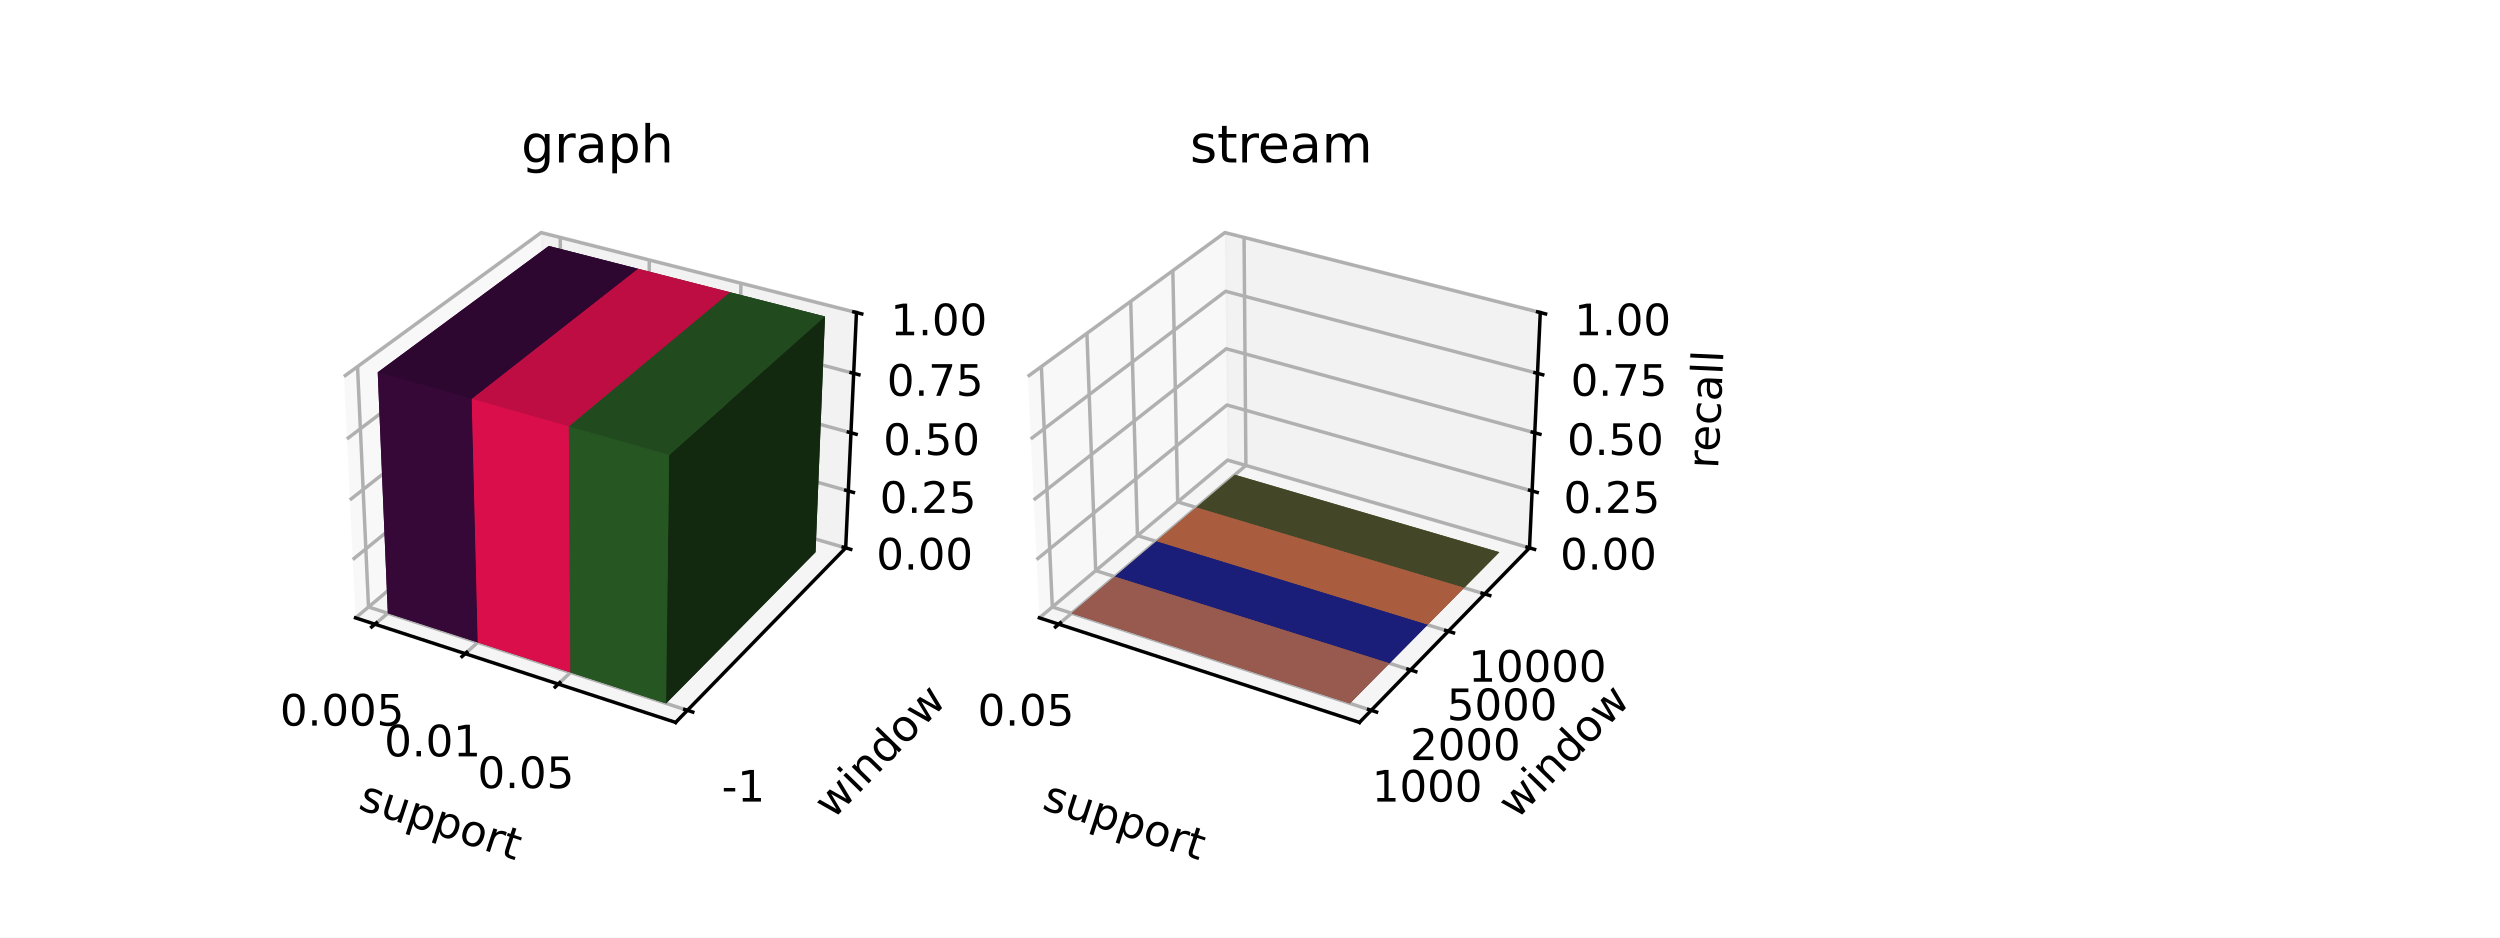
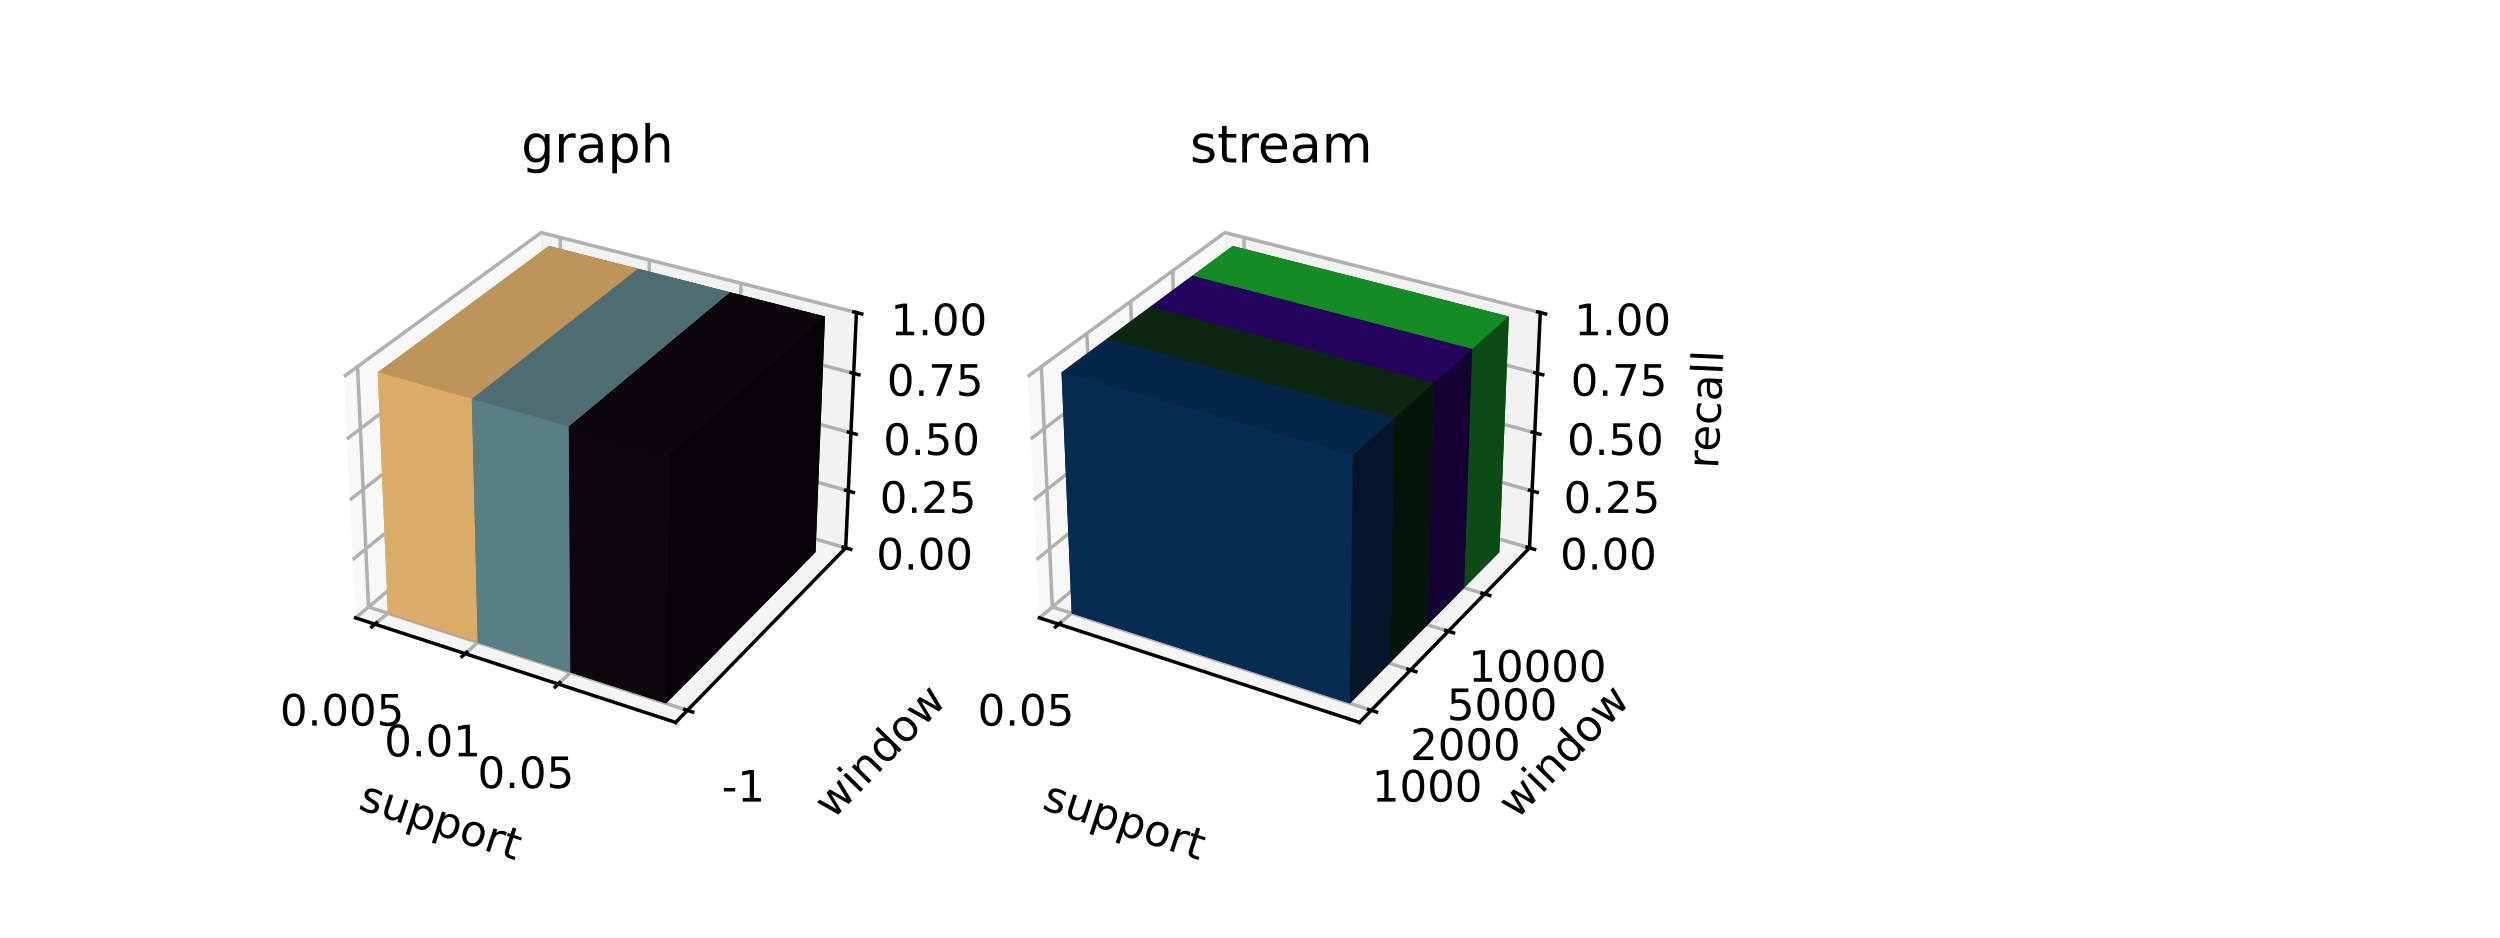
<svg xmlns="http://www.w3.org/2000/svg" xmlns:xlink="http://www.w3.org/1999/xlink" width="576pt" height="216pt" viewBox="0 0 576 216" version="1.1">
  <defs>
    <style type="text/css">*{stroke-linejoin: round; stroke-linecap: butt}</style>
  </defs>
  <g id="figure_1">
    <g id="patch_1">
      <path d="M 0 216  L 576 216  L 576 0  L 0 0  z " style="fill: #ffffff" />
    </g>
    <g id="patch_2">
      <path d="M 72 174.727  L 203.294 174.727  L 203.294 43.433  L 72 43.433  z " style="fill: #ffffff" />
    </g>
    <g id="pane3d_1">
      <g id="patch_3">
        <path d="M 81.914 142.354  L 125.271 106.011  L 124.669 53.598  L 79.236 86.752  " style="fill: #f2f2f2; opacity: 0.5; stroke: #f2f2f2; stroke-linejoin: miter" />
      </g>
    </g>
    <g id="pane3d_2">
      <g id="patch_4">
        <path d="M 125.271 106.011  L 194.845 126.233  L 197.328 72.014  L 124.669 53.598  " style="fill: #e6e6e6; opacity: 0.5; stroke: #e6e6e6; stroke-linejoin: miter" />
      </g>
    </g>
    <g id="pane3d_3">
      <g id="patch_5">
        <path d="M 81.914 142.354  L 155.665 166.441  L 194.845 126.233  L 125.271 106.011  " style="fill: #ececec; opacity: 0.5; stroke: #ececec; stroke-linejoin: miter" />
      </g>
    </g>
    <g id="grid3d_1">
      <g id="Line3DCollection_1">
        <path d="M 86.38 143.813  L 129.502 107.241  L 129.079 54.715  " style="fill: none; stroke: #b0b0b0; stroke-width: 0.8" />
        <path d="M 107.179 150.606  L 149.174 112.959  L 149.597 59.916  " style="fill: none; stroke: #b0b0b0; stroke-width: 0.8" />
        <path d="M 128.62 157.608  L 169.403 118.838  L 170.722 65.271  " style="fill: none; stroke: #b0b0b0; stroke-width: 0.8" />
      </g>
    </g>
    <g id="grid3d_2">
      <g id="Line3DCollection_2">
        <path d="M 82.378 84.459  L 84.901 139.85  L 158.376 163.659  " style="fill: none; stroke: #b0b0b0; stroke-width: 0.8" />
      </g>
    </g>
    <g id="grid3d_3">
      <g id="Line3DCollection_3">
        <path d="M 194.845 126.233  L 125.271 106.011  L 81.914 142.354  " style="fill: none; stroke: #b0b0b0; stroke-width: 0.8" />
        <path d="M 195.445 113.119  L 125.125 93.313  L 81.267 128.923  " style="fill: none; stroke: #b0b0b0; stroke-width: 0.8" />
        <path d="M 196.059 99.718  L 124.976 80.351  L 80.605 115.186  " style="fill: none; stroke: #b0b0b0; stroke-width: 0.8" />
        <path d="M 196.686 86.02  L 124.824 67.115  L 79.929 101.132  " style="fill: none; stroke: #b0b0b0; stroke-width: 0.8" />
        <path d="M 197.328 72.014  L 124.669 53.598  L 79.236 86.752  " style="fill: none; stroke: #b0b0b0; stroke-width: 0.8" />
      </g>
    </g>
    <g id="axis3d_1">
      <g id="line2d_1">
        <path d="M 81.914 142.354  L 155.665 166.441  " style="fill: none; stroke: #000000; stroke-width: 0.8; stroke-linecap: square" />
      </g>
      <g id="xtick_1">
        <g id="line2d_2">
          <path d="M 86.756 143.495  L 85.628 144.451  " style="fill: none; stroke: #000000; stroke-width: 0.8; stroke-linecap: square" />
        </g>
        <g id="text_1">
          <g transform="translate(64.50842 167.1823) scale(0.1 -0.1)">
            <defs>
              <path id="DejaVuSans-30" d="M 2034 4250  Q 1547 4250 1301 3770  Q 1056 3291 1056 2328  Q 1056 1369 1301 889  Q 1547 409 2034 409  Q 2525 409 2770 889  Q 3016 1369 3016 2328  Q 3016 3291 2770 3770  Q 2525 4250 2034 4250  z M 2034 4750  Q 2819 4750 3233 4129  Q 3647 3509 3647 2328  Q 3647 1150 3233 529  Q 2819 -91 2034 -91  Q 1250 -91 836 529  Q 422 1150 422 2328  Q 422 3509 836 4129  Q 1250 4750 2034 4750  z " transform="scale(0.015625)" />
              <path id="DejaVuSans-2e" d="M 684 794  L 1344 794  L 1344 0  L 684 0  L 684 794  z " transform="scale(0.015625)" />
              <path id="DejaVuSans-35" d="M 691 4666  L 3169 4666  L 3169 4134  L 1269 4134  L 1269 2991  Q 1406 3038 1543 3061  Q 1681 3084 1819 3084  Q 2600 3084 3056 2656  Q 3513 2228 3513 1497  Q 3513 744 3044 326  Q 2575 -91 1722 -91  Q 1428 -91 1123 -41  Q 819 9 494 109  L 494 744  Q 775 591 1075 516  Q 1375 441 1709 441  Q 2250 441 2565 725  Q 2881 1009 2881 1497  Q 2881 1984 2565 2268  Q 2250 2553 1709 2553  Q 1456 2553 1204 2497  Q 953 2441 691 2322  L 691 4666  z " transform="scale(0.015625)" />
            </defs>
            <use xlink:href="#DejaVuSans-30" />
            <use xlink:href="#DejaVuSans-2e" x="63.623" />
            <use xlink:href="#DejaVuSans-30" x="95.41" />
            <use xlink:href="#DejaVuSans-30" x="159.033" />
            <use xlink:href="#DejaVuSans-35" x="222.656" />
          </g>
        </g>
      </g>
      <g id="xtick_2">
        <g id="line2d_3">
          <path d="M 107.545 150.277  L 106.445 151.264  " style="fill: none; stroke: #000000; stroke-width: 0.8; stroke-linecap: square" />
        </g>
        <g id="text_2">
          <g transform="translate(88.53176 174.2691) scale(0.1 -0.1)">
            <defs>
              <path id="DejaVuSans-31" d="M 794 531  L 1825 531  L 1825 4091  L 703 3866  L 703 4441  L 1819 4666  L 2450 4666  L 2450 531  L 3481 531  L 3481 0  L 794 0  L 794 531  z " transform="scale(0.015625)" />
            </defs>
            <use xlink:href="#DejaVuSans-30" />
            <use xlink:href="#DejaVuSans-2e" x="63.623" />
            <use xlink:href="#DejaVuSans-30" x="95.41" />
            <use xlink:href="#DejaVuSans-31" x="159.033" />
          </g>
        </g>
      </g>
      <g id="xtick_3">
        <g id="line2d_4">
          <path d="M 128.976 157.27  L 127.906 158.287  " style="fill: none; stroke: #000000; stroke-width: 0.8; stroke-linecap: square" />
        </g>
        <g id="text_3">
          <g transform="translate(110.0232 181.5767) scale(0.1 -0.1)">
            <use xlink:href="#DejaVuSans-30" />
            <use xlink:href="#DejaVuSans-2e" x="63.623" />
            <use xlink:href="#DejaVuSans-30" x="95.41" />
            <use xlink:href="#DejaVuSans-35" x="159.033" />
          </g>
        </g>
      </g>
      <g id="text_4">
        <g transform="translate(82.28057 186.3188) rotate(-341.913) scale(0.1 -0.1)">
          <defs>
            <path id="DejaVuSans-73" d="M 2834 3397  L 2834 2853  Q 2591 2978 2328 3040  Q 2066 3103 1784 3103  Q 1356 3103 1142 2972  Q 928 2841 928 2578  Q 928 2378 1081 2264  Q 1234 2150 1697 2047  L 1894 2003  Q 2506 1872 2764 1633  Q 3022 1394 3022 966  Q 3022 478 2636 193  Q 2250 -91 1575 -91  Q 1294 -91 989 -36  Q 684 19 347 128  L 347 722  Q 666 556 975 473  Q 1284 391 1588 391  Q 1994 391 2212 530  Q 2431 669 2431 922  Q 2431 1156 2273 1281  Q 2116 1406 1581 1522  L 1381 1569  Q 847 1681 609 1914  Q 372 2147 372 2553  Q 372 3047 722 3315  Q 1072 3584 1716 3584  Q 2034 3584 2315 3537  Q 2597 3491 2834 3397  z " transform="scale(0.015625)" />
            <path id="DejaVuSans-75" d="M 544 1381  L 544 3500  L 1119 3500  L 1119 1403  Q 1119 906 1312 657  Q 1506 409 1894 409  Q 2359 409 2629 706  Q 2900 1003 2900 1516  L 2900 3500  L 3475 3500  L 3475 0  L 2900 0  L 2900 538  Q 2691 219 2414 64  Q 2138 -91 1772 -91  Q 1169 -91 856 284  Q 544 659 544 1381  z M 1991 3584  L 1991 3584  z " transform="scale(0.015625)" />
            <path id="DejaVuSans-70" d="M 1159 525  L 1159 -1331  L 581 -1331  L 581 3500  L 1159 3500  L 1159 2969  Q 1341 3281 1617 3432  Q 1894 3584 2278 3584  Q 2916 3584 3314 3078  Q 3713 2572 3713 1747  Q 3713 922 3314 415  Q 2916 -91 2278 -91  Q 1894 -91 1617 61  Q 1341 213 1159 525  z M 3116 1747  Q 3116 2381 2855 2742  Q 2594 3103 2138 3103  Q 1681 3103 1420 2742  Q 1159 2381 1159 1747  Q 1159 1113 1420 752  Q 1681 391 2138 391  Q 2594 391 2855 752  Q 3116 1113 3116 1747  z " transform="scale(0.015625)" />
            <path id="DejaVuSans-6f" d="M 1959 3097  Q 1497 3097 1228 2736  Q 959 2375 959 1747  Q 959 1119 1226 758  Q 1494 397 1959 397  Q 2419 397 2687 759  Q 2956 1122 2956 1747  Q 2956 2369 2687 2733  Q 2419 3097 1959 3097  z M 1959 3584  Q 2709 3584 3137 3096  Q 3566 2609 3566 1747  Q 3566 888 3137 398  Q 2709 -91 1959 -91  Q 1206 -91 779 398  Q 353 888 353 1747  Q 353 2609 779 3096  Q 1206 3584 1959 3584  z " transform="scale(0.015625)" />
            <path id="DejaVuSans-72" d="M 2631 2963  Q 2534 3019 2420 3045  Q 2306 3072 2169 3072  Q 1681 3072 1420 2755  Q 1159 2438 1159 1844  L 1159 0  L 581 0  L 581 3500  L 1159 3500  L 1159 2956  Q 1341 3275 1631 3429  Q 1922 3584 2338 3584  Q 2397 3584 2469 3576  Q 2541 3569 2628 3553  L 2631 2963  z " transform="scale(0.015625)" />
            <path id="DejaVuSans-74" d="M 1172 4494  L 1172 3500  L 2356 3500  L 2356 3053  L 1172 3053  L 1172 1153  Q 1172 725 1289 603  Q 1406 481 1766 481  L 2356 481  L 2356 0  L 1766 0  Q 1100 0 847 248  Q 594 497 594 1153  L 594 3053  L 172 3053  L 172 3500  L 594 3500  L 594 4494  L 1172 4494  z " transform="scale(0.015625)" />
          </defs>
          <use xlink:href="#DejaVuSans-73" />
          <use xlink:href="#DejaVuSans-75" x="52.1" />
          <use xlink:href="#DejaVuSans-70" x="115.479" />
          <use xlink:href="#DejaVuSans-70" x="178.955" />
          <use xlink:href="#DejaVuSans-6f" x="242.432" />
          <use xlink:href="#DejaVuSans-72" x="303.613" />
          <use xlink:href="#DejaVuSans-74" x="344.727" />
        </g>
      </g>
    </g>
    <g id="axis3d_2">
      <g id="line2d_5">
        <path d="M 194.845 126.233  L 155.665 166.441  " style="fill: none; stroke: #000000; stroke-width: 0.8; stroke-linecap: square" />
      </g>
      <g id="xtick_4">
        <g id="line2d_6">
          <path d="M 157.757 163.459  L 159.616 164.061  " style="fill: none; stroke: #000000; stroke-width: 0.8; stroke-linecap: square" />
        </g>
        <g id="text_5">
          <g transform="translate(166.2792 184.6892) scale(0.1 -0.1)">
            <defs>
              <path id="DejaVuSans-2d" d="M 313 2009  L 1997 2009  L 1997 1497  L 313 1497  L 313 2009  z " transform="scale(0.015625)" />
            </defs>
            <use xlink:href="#DejaVuSans-2d" />
            <use xlink:href="#DejaVuSans-31" x="36.084" />
          </g>
        </g>
      </g>
      <g id="text_6">
        <g transform="translate(191.874 188.9968) rotate(-45.74211) scale(0.1 -0.1)">
          <defs>
            <path id="DejaVuSans-77" d="M 269 3500  L 844 3500  L 1563 769  L 2278 3500  L 2956 3500  L 3675 769  L 4391 3500  L 4966 3500  L 4050 0  L 3372 0  L 2619 2869  L 1863 0  L 1184 0  L 269 3500  z " transform="scale(0.015625)" />
            <path id="DejaVuSans-69" d="M 603 3500  L 1178 3500  L 1178 0  L 603 0  L 603 3500  z M 603 4863  L 1178 4863  L 1178 4134  L 603 4134  L 603 4863  z " transform="scale(0.015625)" />
            <path id="DejaVuSans-6e" d="M 3513 2113  L 3513 0  L 2938 0  L 2938 2094  Q 2938 2591 2744 2837  Q 2550 3084 2163 3084  Q 1697 3084 1428 2787  Q 1159 2491 1159 1978  L 1159 0  L 581 0  L 581 3500  L 1159 3500  L 1159 2956  Q 1366 3272 1645 3428  Q 1925 3584 2291 3584  Q 2894 3584 3203 3211  Q 3513 2838 3513 2113  z " transform="scale(0.015625)" />
            <path id="DejaVuSans-64" d="M 2906 2969  L 2906 4863  L 3481 4863  L 3481 0  L 2906 0  L 2906 525  Q 2725 213 2448 61  Q 2172 -91 1784 -91  Q 1150 -91 751 415  Q 353 922 353 1747  Q 353 2572 751 3078  Q 1150 3584 1784 3584  Q 2172 3584 2448 3432  Q 2725 3281 2906 2969  z M 947 1747  Q 947 1113 1208 752  Q 1469 391 1925 391  Q 2381 391 2643 752  Q 2906 1113 2906 1747  Q 2906 2381 2643 2742  Q 2381 3103 1925 3103  Q 1469 3103 1208 2742  Q 947 2381 947 1747  z " transform="scale(0.015625)" />
          </defs>
          <use xlink:href="#DejaVuSans-77" />
          <use xlink:href="#DejaVuSans-69" x="81.787" />
          <use xlink:href="#DejaVuSans-6e" x="109.57" />
          <use xlink:href="#DejaVuSans-64" x="172.949" />
          <use xlink:href="#DejaVuSans-6f" x="236.426" />
          <use xlink:href="#DejaVuSans-77" x="297.607" />
        </g>
      </g>
    </g>
    <g id="axis3d_3">
      <g id="line2d_7">
        <path d="M 194.845 126.233  L 197.328 72.014  " style="fill: none; stroke: #000000; stroke-width: 0.8; stroke-linecap: square" />
      </g>
      <g id="xtick_5">
        <g id="line2d_8">
          <path d="M 194.261 126.063  L 196.014 126.573  " style="fill: none; stroke: #000000; stroke-width: 0.8; stroke-linecap: square" />
        </g>
        <g id="text_7">
          <g transform="translate(201.9045 131.2346) scale(0.1 -0.1)">
            <use xlink:href="#DejaVuSans-30" />
            <use xlink:href="#DejaVuSans-2e" x="63.623" />
            <use xlink:href="#DejaVuSans-30" x="95.41" />
            <use xlink:href="#DejaVuSans-30" x="159.033" />
          </g>
        </g>
      </g>
      <g id="xtick_6">
        <g id="line2d_9">
          <path d="M 194.855 112.953  L 196.628 113.452  " style="fill: none; stroke: #000000; stroke-width: 0.8; stroke-linecap: square" />
        </g>
        <g id="text_8">
          <g transform="translate(202.6973 118.1729) scale(0.1 -0.1)">
            <defs>
              <path id="DejaVuSans-32" d="M 1228 531  L 3431 531  L 3431 0  L 469 0  L 469 531  Q 828 903 1448 1529  Q 2069 2156 2228 2338  Q 2531 2678 2651 2914  Q 2772 3150 2772 3378  Q 2772 3750 2511 3984  Q 2250 4219 1831 4219  Q 1534 4219 1204 4116  Q 875 4013 500 3803  L 500 4441  Q 881 4594 1212 4672  Q 1544 4750 1819 4750  Q 2544 4750 2975 4387  Q 3406 4025 3406 3419  Q 3406 3131 3298 2873  Q 3191 2616 2906 2266  Q 2828 2175 2409 1742  Q 1991 1309 1228 531  z " transform="scale(0.015625)" />
            </defs>
            <use xlink:href="#DejaVuSans-30" />
            <use xlink:href="#DejaVuSans-2e" x="63.623" />
            <use xlink:href="#DejaVuSans-32" x="95.41" />
            <use xlink:href="#DejaVuSans-35" x="159.033" />
          </g>
        </g>
      </g>
      <g id="xtick_7">
        <g id="line2d_10">
          <path d="M 195.462 99.555  L 197.255 100.044  " style="fill: none; stroke: #000000; stroke-width: 0.8; stroke-linecap: square" />
        </g>
        <g id="text_9">
          <g transform="translate(203.5073 104.8268) scale(0.1 -0.1)">
            <use xlink:href="#DejaVuSans-30" />
            <use xlink:href="#DejaVuSans-2e" x="63.623" />
            <use xlink:href="#DejaVuSans-35" x="95.41" />
            <use xlink:href="#DejaVuSans-30" x="159.033" />
          </g>
        </g>
      </g>
      <g id="xtick_8">
        <g id="line2d_11">
          <path d="M 196.082 85.861  L 197.896 86.338  " style="fill: none; stroke: #000000; stroke-width: 0.8; stroke-linecap: square" />
        </g>
        <g id="text_10">
          <g transform="translate(204.3352 91.18689) scale(0.1 -0.1)">
            <defs>
              <path id="DejaVuSans-37" d="M 525 4666  L 3525 4666  L 3525 4397  L 1831 0  L 1172 0  L 2766 4134  L 525 4134  L 525 4666  z " transform="scale(0.015625)" />
            </defs>
            <use xlink:href="#DejaVuSans-30" />
            <use xlink:href="#DejaVuSans-2e" x="63.623" />
            <use xlink:href="#DejaVuSans-37" x="95.41" />
            <use xlink:href="#DejaVuSans-35" x="159.033" />
          </g>
        </g>
      </g>
      <g id="xtick_9">
        <g id="line2d_12">
          <path d="M 196.716 71.86  L 198.551 72.325  " style="fill: none; stroke: #000000; stroke-width: 0.8; stroke-linecap: square" />
        </g>
        <g id="text_11">
          <g transform="translate(205.1815 77.2434) scale(0.1 -0.1)">
            <use xlink:href="#DejaVuSans-31" />
            <use xlink:href="#DejaVuSans-2e" x="63.623" />
            <use xlink:href="#DejaVuSans-30" x="95.41" />
            <use xlink:href="#DejaVuSans-30" x="159.033" />
          </g>
        </g>
      </g>
      <g id="text_12">
        <g transform="translate(238.2953 108.0679) rotate(-87.37809) scale(0.1 -0.1)">
          <defs>
            <path id="DejaVuSans-65" d="M 3597 1894  L 3597 1613  L 953 1613  Q 991 1019 1311 708  Q 1631 397 2203 397  Q 2534 397 2845 478  Q 3156 559 3463 722  L 3463 178  Q 3153 47 2828 -22  Q 2503 -91 2169 -91  Q 1331 -91 842 396  Q 353 884 353 1716  Q 353 2575 817 3079  Q 1281 3584 2069 3584  Q 2775 3584 3186 3129  Q 3597 2675 3597 1894  z M 3022 2063  Q 3016 2534 2758 2815  Q 2500 3097 2075 3097  Q 1594 3097 1305 2825  Q 1016 2553 972 2059  L 3022 2063  z " transform="scale(0.015625)" />
            <path id="DejaVuSans-63" d="M 3122 3366  L 3122 2828  Q 2878 2963 2633 3030  Q 2388 3097 2138 3097  Q 1578 3097 1268 2742  Q 959 2388 959 1747  Q 959 1106 1268 751  Q 1578 397 2138 397  Q 2388 397 2633 464  Q 2878 531 3122 666  L 3122 134  Q 2881 22 2623 -34  Q 2366 -91 2075 -91  Q 1284 -91 818 406  Q 353 903 353 1747  Q 353 2603 823 3093  Q 1294 3584 2113 3584  Q 2378 3584 2631 3529  Q 2884 3475 3122 3366  z " transform="scale(0.015625)" />
            <path id="DejaVuSans-61" d="M 2194 1759  Q 1497 1759 1228 1600  Q 959 1441 959 1056  Q 959 750 1161 570  Q 1363 391 1709 391  Q 2188 391 2477 730  Q 2766 1069 2766 1631  L 2766 1759  L 2194 1759  z M 3341 1997  L 3341 0  L 2766 0  L 2766 531  Q 2569 213 2275 61  Q 1981 -91 1556 -91  Q 1019 -91 701 211  Q 384 513 384 1019  Q 384 1609 779 1909  Q 1175 2209 1959 2209  L 2766 2209  L 2766 2266  Q 2766 2663 2505 2880  Q 2244 3097 1772 3097  Q 1472 3097 1187 3025  Q 903 2953 641 2809  L 641 3341  Q 956 3463 1253 3523  Q 1550 3584 1831 3584  Q 2591 3584 2966 3190  Q 3341 2797 3341 1997  z " transform="scale(0.015625)" />
            <path id="DejaVuSans-6c" d="M 603 4863  L 1178 4863  L 1178 0  L 603 0  L 603 4863  z " transform="scale(0.015625)" />
          </defs>
          <use xlink:href="#DejaVuSans-72" />
          <use xlink:href="#DejaVuSans-65" x="38.863" />
          <use xlink:href="#DejaVuSans-63" x="100.387" />
          <use xlink:href="#DejaVuSans-61" x="155.367" />
          <use xlink:href="#DejaVuSans-6c" x="216.646" />
          <use xlink:href="#DejaVuSans-6c" x="244.43" />
        </g>
      </g>
    </g>
    <g id="axes_1">
      <g id="Poly3DCollection_1">
-         <path d="M 126.97 109.389  L 126.435 56.668  L 147.029 61.927  L 146.711 115.167  z " clip-path="url(#pe5efdb4bb8)" style="fill: #19041a" />
-         <path d="M 146.711 115.167  L 147.029 61.927  L 168.234 67.341  L 167.014 121.11  z " clip-path="url(#pe5efdb4bb8)" style="fill: #680724" />
-         <path d="M 89.353 141.292  L 126.97 109.389  L 146.711 115.167  L 110.077 148.008  z " clip-path="url(#pe5efdb4bb8)" style="fill: #200522" />
-         <path d="M 167.014 121.11  L 168.234 67.341  L 190.08 72.919  L 187.903 127.224  z " clip-path="url(#pe5efdb4bb8)" style="fill: #122910" />
-         <path d="M 110.077 148.008  L 146.711 115.167  L 167.014 121.11  L 131.438 154.93  z " clip-path="url(#pe5efdb4bb8)" style="fill: #85092e" />
-         <path d="M 89.353 141.292  L 87.027 85.78  L 126.435 56.668  L 126.97 109.389  z " clip-path="url(#pe5efdb4bb8)" style="fill: #350838" />
-         <path d="M 131.438 154.93  L 167.014 121.11  L 187.903 127.224  L 153.465 162.068  z " clip-path="url(#pe5efdb4bb8)" style="fill: #173415" />
-         <path d="M 110.077 148.008  L 146.711 115.167  L 147.029 61.927  L 108.692 91.932  z " clip-path="url(#pe5efdb4bb8)" style="fill: #19041a" />
-         <path d="M 110.077 148.008  L 108.692 91.932  L 147.029 61.927  L 146.711 115.167  z " clip-path="url(#pe5efdb4bb8)" style="fill: #db0e4c" />
-         <path d="M 87.027 85.78  L 108.692 91.932  L 147.029 61.927  L 126.435 56.668  z " clip-path="url(#pe5efdb4bb8)" style="fill: #2e0731" />
-         <path d="M 131.438 154.93  L 167.014 121.11  L 168.234 67.341  L 131.055 98.283  z " clip-path="url(#pe5efdb4bb8)" style="fill: #680724" />
-         <path d="M 131.438 154.93  L 131.055 98.283  L 168.234 67.341  L 167.014 121.11  z " clip-path="url(#pe5efdb4bb8)" style="fill: #265622" />
-         <path d="M 108.692 91.932  L 131.055 98.283  L 168.234 67.341  L 147.029 61.927  z " clip-path="url(#pe5efdb4bb8)" style="fill: #be0d42" />
-         <path d="M 89.353 141.292  L 110.077 148.008  L 108.692 91.932  L 87.027 85.78  z " clip-path="url(#pe5efdb4bb8)" style="fill: #350838" />
-         <path d="M 153.465 162.068  L 187.903 127.224  L 190.08 72.919  L 154.15 104.842  z " clip-path="url(#pe5efdb4bb8)" style="fill: #122910" />
-         <path d="M 131.055 98.283  L 154.15 104.842  L 190.08 72.919  L 168.234 67.341  z " clip-path="url(#pe5efdb4bb8)" style="fill: #214b1e" />
-         <path d="M 110.077 148.008  L 131.438 154.93  L 131.055 98.283  L 108.692 91.932  z " clip-path="url(#pe5efdb4bb8)" style="fill: #db0e4c" />
-         <path d="M 131.438 154.93  L 153.465 162.068  L 154.15 104.842  L 131.055 98.283  z " clip-path="url(#pe5efdb4bb8)" style="fill: #265622" />
+         <path d="M 126.97 109.389  L 126.435 56.668  L 147.029 61.927  L 146.711 115.167  z " clip-path="url(#p68e9681935)" style="fill: #675131" />
+         <path d="M 146.711 115.167  L 147.029 61.927  L 168.234 67.341  L 167.014 121.11  z " clip-path="url(#p68e9681935)" style="fill: #2a3b3f" />
+         <path d="M 89.353 141.292  L 126.97 109.389  L 146.711 115.167  L 110.077 148.008  z " clip-path="url(#p68e9681935)" style="fill: #84683f" />
+         <path d="M 167.014 121.11  L 168.234 67.341  L 190.08 72.919  L 187.903 127.224  z " clip-path="url(#p68e9681935)" style="fill: #060306" />
+         <path d="M 110.077 148.008  L 146.711 115.167  L 167.014 121.11  L 131.438 154.93  z " clip-path="url(#p68e9681935)" style="fill: #364c50" />
+         <path d="M 89.353 141.292  L 87.027 85.78  L 126.435 56.668  L 126.97 109.389  z " clip-path="url(#p68e9681935)" style="fill: #daac68" />
+         <path d="M 131.438 154.93  L 167.014 121.11  L 187.903 127.224  L 153.465 162.068  z " clip-path="url(#p68e9681935)" style="fill: #080408" />
+         <path d="M 110.077 148.008  L 146.711 115.167  L 147.029 61.927  L 108.692 91.932  z " clip-path="url(#p68e9681935)" style="fill: #675131" />
+         <path d="M 110.077 148.008  L 108.692 91.932  L 147.029 61.927  L 146.711 115.167  z " clip-path="url(#p68e9681935)" style="fill: #597e85" />
+         <path d="M 87.027 85.78  L 108.692 91.932  L 147.029 61.927  L 126.435 56.668  z " clip-path="url(#p68e9681935)" style="fill: #bd955a" />
+         <path d="M 131.438 154.93  L 167.014 121.11  L 168.234 67.341  L 131.055 98.283  z " clip-path="url(#p68e9681935)" style="fill: #2a3b3f" />
+         <path d="M 131.438 154.93  L 131.055 98.283  L 168.234 67.341  L 167.014 121.11  z " clip-path="url(#p68e9681935)" style="fill: #0e060d" />
+         <path d="M 108.692 91.932  L 131.055 98.283  L 168.234 67.341  L 147.029 61.927  z " clip-path="url(#p68e9681935)" style="fill: #4d6d73" />
+         <path d="M 89.353 141.292  L 110.077 148.008  L 108.692 91.932  L 87.027 85.78  z " clip-path="url(#p68e9681935)" style="fill: #daac68" />
+         <path d="M 153.465 162.068  L 187.903 127.224  L 190.08 72.919  L 154.15 104.842  z " clip-path="url(#p68e9681935)" style="fill: #060306" />
+         <path d="M 131.055 98.283  L 154.15 104.842  L 190.08 72.919  L 168.234 67.341  z " clip-path="url(#p68e9681935)" style="fill: #0c050b" />
+         <path d="M 110.077 148.008  L 131.438 154.93  L 131.055 98.283  L 108.692 91.932  z " clip-path="url(#p68e9681935)" style="fill: #597e85" />
+         <path d="M 131.438 154.93  L 153.465 162.068  L 154.15 104.842  L 131.055 98.283  z " clip-path="url(#p68e9681935)" style="fill: #0e060d" />
      </g>
      <g id="text_13">
        <g transform="translate(120.083 37.43294) scale(0.12 -0.12)">
          <defs>
            <path id="DejaVuSans-67" d="M 2906 1791  Q 2906 2416 2648 2759  Q 2391 3103 1925 3103  Q 1463 3103 1205 2759  Q 947 2416 947 1791  Q 947 1169 1205 825  Q 1463 481 1925 481  Q 2391 481 2648 825  Q 2906 1169 2906 1791  z M 3481 434  Q 3481 -459 3084 -895  Q 2688 -1331 1869 -1331  Q 1566 -1331 1297 -1286  Q 1028 -1241 775 -1147  L 775 -588  Q 1028 -725 1275 -790  Q 1522 -856 1778 -856  Q 2344 -856 2625 -561  Q 2906 -266 2906 331  L 2906 616  Q 2728 306 2450 153  Q 2172 0 1784 0  Q 1141 0 747 490  Q 353 981 353 1791  Q 353 2603 747 3093  Q 1141 3584 1784 3584  Q 2172 3584 2450 3431  Q 2728 3278 2906 2969  L 2906 3500  L 3481 3500  L 3481 434  z " transform="scale(0.015625)" />
            <path id="DejaVuSans-68" d="M 3513 2113  L 3513 0  L 2938 0  L 2938 2094  Q 2938 2591 2744 2837  Q 2550 3084 2163 3084  Q 1697 3084 1428 2787  Q 1159 2491 1159 1978  L 1159 0  L 581 0  L 581 4863  L 1159 4863  L 1159 2956  Q 1366 3272 1645 3428  Q 1925 3584 2291 3584  Q 2894 3584 3203 3211  Q 3513 2838 3513 2113  z " transform="scale(0.015625)" />
          </defs>
          <use xlink:href="#DejaVuSans-67" />
          <use xlink:href="#DejaVuSans-72" x="63.477" />
          <use xlink:href="#DejaVuSans-61" x="104.59" />
          <use xlink:href="#DejaVuSans-70" x="165.869" />
          <use xlink:href="#DejaVuSans-68" x="229.346" />
        </g>
      </g>
    </g>
    <g id="patch_6">
      <path d="M 229.553 174.727  L 360.847 174.727  L 360.847 43.433  L 229.553 43.433  z " style="fill: #ffffff" />
    </g>
    <g id="pane3d_4">
      <g id="patch_7">
        <path d="M 239.467 142.354  L 282.824 106.011  L 282.221 53.598  L 236.789 86.752  " style="fill: #f2f2f2; opacity: 0.5; stroke: #f2f2f2; stroke-linejoin: miter" />
      </g>
    </g>
    <g id="pane3d_5">
      <g id="patch_8">
        <path d="M 282.824 106.011  L 352.398 126.233  L 354.88 72.014  L 282.221 53.598  " style="fill: #e6e6e6; opacity: 0.5; stroke: #e6e6e6; stroke-linejoin: miter" />
      </g>
    </g>
    <g id="pane3d_6">
      <g id="patch_9">
        <path d="M 239.467 142.354  L 313.218 166.441  L 352.398 126.233  L 282.824 106.011  " style="fill: #ececec; opacity: 0.5; stroke: #ececec; stroke-linejoin: miter" />
      </g>
    </g>
    <g id="grid3d_4">
      <g id="Line3DCollection_4">
        <path d="M 243.933 143.813  L 287.055 107.241  L 286.632 54.715  " style="fill: none; stroke: #b0b0b0; stroke-width: 0.8" />
      </g>
    </g>
    <g id="grid3d_5">
      <g id="Line3DCollection_5">
        <path d="M 239.931 84.459  L 242.454 139.85  L 315.929 163.659  " style="fill: none; stroke: #b0b0b0; stroke-width: 0.8" />
        <path d="M 250.427 76.8  L 252.447 131.473  L 324.984 154.366  " style="fill: none; stroke: #b0b0b0; stroke-width: 0.8" />
        <path d="M 260.516 69.437  L 262.069 123.409  L 333.685 145.437  " style="fill: none; stroke: #b0b0b0; stroke-width: 0.8" />
        <path d="M 270.22 62.355  L 271.339 115.638  L 342.053 136.849  " style="fill: none; stroke: #b0b0b0; stroke-width: 0.8" />
      </g>
    </g>
    <g id="grid3d_6">
      <g id="Line3DCollection_6">
        <path d="M 352.398 126.233  L 282.824 106.011  L 239.467 142.354  " style="fill: none; stroke: #b0b0b0; stroke-width: 0.8" />
        <path d="M 352.998 113.119  L 282.678 93.313  L 238.82 128.923  " style="fill: none; stroke: #b0b0b0; stroke-width: 0.8" />
        <path d="M 353.612 99.718  L 282.529 80.351  L 238.158 115.186  " style="fill: none; stroke: #b0b0b0; stroke-width: 0.8" />
        <path d="M 354.239 86.02  L 282.377 67.115  L 237.481 101.132  " style="fill: none; stroke: #b0b0b0; stroke-width: 0.8" />
        <path d="M 354.88 72.014  L 282.221 53.598  L 236.789 86.752  " style="fill: none; stroke: #b0b0b0; stroke-width: 0.8" />
      </g>
    </g>
    <g id="axis3d_4">
      <g id="line2d_13">
        <path d="M 239.467 142.354  L 313.218 166.441  " style="fill: none; stroke: #000000; stroke-width: 0.8; stroke-linecap: square" />
      </g>
      <g id="xtick_10">
        <g id="line2d_14">
          <path d="M 244.309 143.495  L 243.181 144.451  " style="fill: none; stroke: #000000; stroke-width: 0.8; stroke-linecap: square" />
        </g>
        <g id="text_14">
          <g transform="translate(225.2426 167.1823) scale(0.1 -0.1)">
            <use xlink:href="#DejaVuSans-30" />
            <use xlink:href="#DejaVuSans-2e" x="63.623" />
            <use xlink:href="#DejaVuSans-30" x="95.41" />
            <use xlink:href="#DejaVuSans-35" x="159.033" />
          </g>
        </g>
      </g>
      <g id="text_15">
        <g transform="translate(239.8335 186.3188) rotate(-341.913) scale(0.1 -0.1)">
          <use xlink:href="#DejaVuSans-73" />
          <use xlink:href="#DejaVuSans-75" x="52.1" />
          <use xlink:href="#DejaVuSans-70" x="115.479" />
          <use xlink:href="#DejaVuSans-70" x="178.955" />
          <use xlink:href="#DejaVuSans-6f" x="242.432" />
          <use xlink:href="#DejaVuSans-72" x="303.613" />
          <use xlink:href="#DejaVuSans-74" x="344.727" />
        </g>
      </g>
    </g>
    <g id="axis3d_5">
      <g id="line2d_15">
        <path d="M 352.398 126.233  L 313.218 166.441  " style="fill: none; stroke: #000000; stroke-width: 0.8; stroke-linecap: square" />
      </g>
      <g id="xtick_11">
        <g id="line2d_16">
          <path d="M 315.31 163.459  L 317.169 164.061  " style="fill: none; stroke: #000000; stroke-width: 0.8; stroke-linecap: square" />
        </g>
        <g id="text_16">
          <g transform="translate(316.0923 184.6892) scale(0.1 -0.1)">
            <use xlink:href="#DejaVuSans-31" />
            <use xlink:href="#DejaVuSans-30" x="63.623" />
            <use xlink:href="#DejaVuSans-30" x="127.246" />
            <use xlink:href="#DejaVuSans-30" x="190.869" />
          </g>
        </g>
      </g>
      <g id="xtick_12">
        <g id="line2d_17">
          <path d="M 324.373 154.174  L 326.207 154.752  " style="fill: none; stroke: #000000; stroke-width: 0.8; stroke-linecap: square" />
        </g>
        <g id="text_17">
          <g transform="translate(324.9011 175.1171) scale(0.1 -0.1)">
            <use xlink:href="#DejaVuSans-32" />
            <use xlink:href="#DejaVuSans-30" x="63.623" />
            <use xlink:href="#DejaVuSans-30" x="127.246" />
            <use xlink:href="#DejaVuSans-30" x="190.869" />
          </g>
        </g>
      </g>
      <g id="xtick_13">
        <g id="line2d_18">
          <path d="M 333.083 145.251  L 334.891 145.808  " style="fill: none; stroke: #000000; stroke-width: 0.8; stroke-linecap: square" />
        </g>
        <g id="text_18">
          <g transform="translate(333.3651 165.9196) scale(0.1 -0.1)">
            <use xlink:href="#DejaVuSans-35" />
            <use xlink:href="#DejaVuSans-30" x="63.623" />
            <use xlink:href="#DejaVuSans-30" x="127.246" />
            <use xlink:href="#DejaVuSans-30" x="190.869" />
          </g>
        </g>
      </g>
      <g id="xtick_14">
        <g id="line2d_19">
          <path d="M 341.459 136.671  L 343.243 137.206  " style="fill: none; stroke: #000000; stroke-width: 0.8; stroke-linecap: square" />
        </g>
        <g id="text_19">
          <g transform="translate(338.3229 157.0753) scale(0.1 -0.1)">
            <use xlink:href="#DejaVuSans-31" />
            <use xlink:href="#DejaVuSans-30" x="63.623" />
            <use xlink:href="#DejaVuSans-30" x="127.246" />
            <use xlink:href="#DejaVuSans-30" x="190.869" />
            <use xlink:href="#DejaVuSans-30" x="254.492" />
          </g>
        </g>
      </g>
      <g id="text_20">
        <g transform="translate(349.4269 188.9968) rotate(-45.74211) scale(0.1 -0.1)">
          <use xlink:href="#DejaVuSans-77" />
          <use xlink:href="#DejaVuSans-69" x="81.787" />
          <use xlink:href="#DejaVuSans-6e" x="109.57" />
          <use xlink:href="#DejaVuSans-64" x="172.949" />
          <use xlink:href="#DejaVuSans-6f" x="236.426" />
          <use xlink:href="#DejaVuSans-77" x="297.607" />
        </g>
      </g>
    </g>
    <g id="axis3d_6">
      <g id="line2d_20">
        <path d="M 352.398 126.233  L 354.88 72.014  " style="fill: none; stroke: #000000; stroke-width: 0.8; stroke-linecap: square" />
      </g>
      <g id="xtick_15">
        <g id="line2d_21">
          <path d="M 351.814 126.063  L 353.567 126.573  " style="fill: none; stroke: #000000; stroke-width: 0.8; stroke-linecap: square" />
        </g>
        <g id="text_21">
          <g transform="translate(359.4575 131.2346) scale(0.1 -0.1)">
            <use xlink:href="#DejaVuSans-30" />
            <use xlink:href="#DejaVuSans-2e" x="63.623" />
            <use xlink:href="#DejaVuSans-30" x="95.41" />
            <use xlink:href="#DejaVuSans-30" x="159.033" />
          </g>
        </g>
      </g>
      <g id="xtick_16">
        <g id="line2d_22">
          <path d="M 352.408 112.953  L 354.181 113.452  " style="fill: none; stroke: #000000; stroke-width: 0.8; stroke-linecap: square" />
        </g>
        <g id="text_22">
          <g transform="translate(360.2502 118.1729) scale(0.1 -0.1)">
            <use xlink:href="#DejaVuSans-30" />
            <use xlink:href="#DejaVuSans-2e" x="63.623" />
            <use xlink:href="#DejaVuSans-32" x="95.41" />
            <use xlink:href="#DejaVuSans-35" x="159.033" />
          </g>
        </g>
      </g>
      <g id="xtick_17">
        <g id="line2d_23">
          <path d="M 353.015 99.555  L 354.808 100.044  " style="fill: none; stroke: #000000; stroke-width: 0.8; stroke-linecap: square" />
        </g>
        <g id="text_23">
          <g transform="translate(361.0603 104.8268) scale(0.1 -0.1)">
            <use xlink:href="#DejaVuSans-30" />
            <use xlink:href="#DejaVuSans-2e" x="63.623" />
            <use xlink:href="#DejaVuSans-35" x="95.41" />
            <use xlink:href="#DejaVuSans-30" x="159.033" />
          </g>
        </g>
      </g>
      <g id="xtick_18">
        <g id="line2d_24">
          <path d="M 353.635 85.861  L 355.449 86.338  " style="fill: none; stroke: #000000; stroke-width: 0.8; stroke-linecap: square" />
        </g>
        <g id="text_24">
          <g transform="translate(361.8881 91.18689) scale(0.1 -0.1)">
            <use xlink:href="#DejaVuSans-30" />
            <use xlink:href="#DejaVuSans-2e" x="63.623" />
            <use xlink:href="#DejaVuSans-37" x="95.41" />
            <use xlink:href="#DejaVuSans-35" x="159.033" />
          </g>
        </g>
      </g>
      <g id="xtick_19">
        <g id="line2d_25">
          <path d="M 354.269 71.86  L 356.104 72.325  " style="fill: none; stroke: #000000; stroke-width: 0.8; stroke-linecap: square" />
        </g>
        <g id="text_25">
          <g transform="translate(362.7344 77.2434) scale(0.1 -0.1)">
            <use xlink:href="#DejaVuSans-31" />
            <use xlink:href="#DejaVuSans-2e" x="63.623" />
            <use xlink:href="#DejaVuSans-30" x="95.41" />
            <use xlink:href="#DejaVuSans-30" x="159.033" />
          </g>
        </g>
      </g>
      <g id="text_26">
        <g transform="translate(395.8482 108.0679) rotate(-87.37809) scale(0.1 -0.1)">
          <use xlink:href="#DejaVuSans-72" />
          <use xlink:href="#DejaVuSans-65" x="38.863" />
          <use xlink:href="#DejaVuSans-63" x="100.387" />
          <use xlink:href="#DejaVuSans-61" x="155.367" />
          <use xlink:href="#DejaVuSans-6c" x="216.646" />
          <use xlink:href="#DejaVuSans-6c" x="244.43" />
        </g>
      </g>
    </g>
    <g id="axes_2">
      <g id="Poly3DCollection_2">
-         <path d="M 275.635 116.927  L 275.635 116.927  L 284.523 109.389  L 284.523 109.389  z " clip-path="url(#p1db68e0f0a)" style="fill: #515730" />
-         <path d="M 284.523 109.389  L 284.523 109.389  L 345.456 127.224  L 345.456 127.224  z " clip-path="url(#p1db68e0f0a)" style="fill: #515730" />
-         <path d="M 266.416 124.746  L 266.416 124.746  L 275.635 116.927  L 275.635 116.927  z " clip-path="url(#p1db68e0f0a)" style="fill: #904e35" />
-         <path d="M 275.635 116.927  L 337.34 135.436  L 345.456 127.224  L 284.523 109.389  z " clip-path="url(#p1db68e0f0a)" style="fill: #606638" />
-         <path d="M 275.635 116.927  L 284.523 109.389  L 345.456 127.224  L 337.34 135.436  z " clip-path="url(#p1db68e0f0a)" style="fill: #434727" />
-         <path d="M 275.635 116.927  L 337.34 135.436  L 337.34 135.436  L 275.635 116.927  z " clip-path="url(#p1db68e0f0a)" style="fill: #515730" />
-         <path d="M 275.635 116.927  L 275.635 116.927  L 337.34 135.436  L 337.34 135.436  z " clip-path="url(#p1db68e0f0a)" style="fill: #904e35" />
-         <path d="M 256.846 132.862  L 256.846 132.862  L 266.416 124.746  L 266.416 124.746  z " clip-path="url(#p1db68e0f0a)" style="fill: #171967" />
-         <path d="M 266.416 124.746  L 275.635 116.927  L 337.34 135.436  L 328.908 143.967  z " clip-path="url(#p1db68e0f0a)" style="fill: #76402b" />
-         <path d="M 266.416 124.746  L 328.908 143.967  L 337.34 135.436  L 275.635 116.927  z " clip-path="url(#p1db68e0f0a)" style="fill: #aa5d3e" />
-         <path d="M 337.34 135.436  L 345.456 127.224  L 345.456 127.224  L 337.34 135.436  z " clip-path="url(#p1db68e0f0a)" style="fill: #515730" />
-         <path d="M 266.416 124.746  L 266.416 124.746  L 328.908 143.967  L 328.908 143.967  z " clip-path="url(#p1db68e0f0a)" style="fill: #171967" />
-         <path d="M 266.416 124.746  L 328.908 143.967  L 328.908 143.967  L 266.416 124.746  z " clip-path="url(#p1db68e0f0a)" style="fill: #904e35" />
-         <path d="M 246.906 141.292  L 246.906 141.292  L 256.846 132.862  L 256.846 132.862  z " clip-path="url(#p1db68e0f0a)" style="fill: #814b42" />
-         <path d="M 256.846 132.862  L 266.416 124.746  L 328.908 143.967  L 320.141 152.838  z " clip-path="url(#p1db68e0f0a)" style="fill: #121554" />
-         <path d="M 256.846 132.862  L 320.141 152.838  L 328.908 143.967  L 266.416 124.746  z " clip-path="url(#p1db68e0f0a)" style="fill: #1b1e79" />
-         <path d="M 328.908 143.967  L 337.34 135.436  L 337.34 135.436  L 328.908 143.967  z " clip-path="url(#p1db68e0f0a)" style="fill: #904e35" />
-         <path d="M 256.846 132.862  L 320.141 152.838  L 320.141 152.838  L 256.846 132.862  z " clip-path="url(#p1db68e0f0a)" style="fill: #171967" />
-         <path d="M 256.846 132.862  L 256.846 132.862  L 320.141 152.838  L 320.141 152.838  z " clip-path="url(#p1db68e0f0a)" style="fill: #814b42" />
-         <path d="M 246.906 141.292  L 256.846 132.862  L 320.141 152.838  L 311.018 162.068  z " clip-path="url(#p1db68e0f0a)" style="fill: #6a3e36" />
-         <path d="M 246.906 141.292  L 311.018 162.068  L 320.141 152.838  L 256.846 132.862  z " clip-path="url(#p1db68e0f0a)" style="fill: #98594e" />
-         <path d="M 320.141 152.838  L 328.908 143.967  L 328.908 143.967  L 320.141 152.838  z " clip-path="url(#p1db68e0f0a)" style="fill: #171967" />
-         <path d="M 246.906 141.292  L 311.018 162.068  L 311.018 162.068  L 246.906 141.292  z " clip-path="url(#p1db68e0f0a)" style="fill: #814b42" />
-         <path d="M 311.018 162.068  L 320.141 152.838  L 320.141 152.838  L 311.018 162.068  z " clip-path="url(#p1db68e0f0a)" style="fill: #814b42" />
+         <path d="M 275.635 116.927  L 274.701 63.529  L 283.988 56.668  L 284.523 109.389  z " clip-path="url(#p36ad548013)" style="fill: #17a02a" />
+         <path d="M 275.635 116.927  L 284.523 109.389  L 345.456 127.224  L 337.34 135.436  z " clip-path="url(#p36ad548013)" style="fill: #0e6119" />
+         <path d="M 284.523 109.389  L 283.988 56.668  L 347.633 72.919  L 345.456 127.224  z " clip-path="url(#p36ad548013)" style="fill: #0b4c14" />
+         <path d="M 266.416 124.746  L 265.052 70.657  L 274.701 63.529  L 275.635 116.927  z " clip-path="url(#p36ad548013)" style="fill: #28036a" />
+         <path d="M 266.416 124.746  L 275.635 116.927  L 337.34 135.436  L 328.908 143.967  z " clip-path="url(#p36ad548013)" style="fill: #180240" />
+         <path d="M 275.635 116.927  L 337.34 135.436  L 339.189 80.421  L 274.701 63.529  z " clip-path="url(#p36ad548013)" style="fill: #17a02a" />
+         <path d="M 275.635 116.927  L 274.701 63.529  L 339.189 80.421  L 337.34 135.436  z " clip-path="url(#p36ad548013)" style="fill: #130232" />
+         <path d="M 256.846 132.862  L 255.019 78.068  L 265.052 70.657  L 266.416 124.746  z " clip-path="url(#p36ad548013)" style="fill: #0d2c14" />
+         <path d="M 256.846 132.862  L 266.416 124.746  L 328.908 143.967  L 320.141 152.838  z " clip-path="url(#p36ad548013)" style="fill: #081a0c" />
+         <path d="M 274.701 63.529  L 339.189 80.421  L 347.633 72.919  L 283.988 56.668  z " clip-path="url(#p36ad548013)" style="fill: #148b24" />
+         <path d="M 337.34 135.436  L 345.456 127.224  L 347.633 72.919  L 339.189 80.421  z " clip-path="url(#p36ad548013)" style="fill: #0b4c14" />
+         <path d="M 266.416 124.746  L 265.052 70.657  L 330.4 88.229  L 328.908 143.967  z " clip-path="url(#p36ad548013)" style="fill: #06150a" />
+         <path d="M 266.416 124.746  L 328.908 143.967  L 330.4 88.229  L 265.052 70.657  z " clip-path="url(#p36ad548013)" style="fill: #28036a" />
+         <path d="M 246.906 141.292  L 244.58 85.78  L 255.019 78.068  L 256.846 132.862  z " clip-path="url(#p36ad548013)" style="fill: #062c54" />
+         <path d="M 246.906 141.292  L 256.846 132.862  L 320.141 152.838  L 311.018 162.068  z " clip-path="url(#p36ad548013)" style="fill: #031a33" />
+         <path d="M 265.052 70.657  L 330.4 88.229  L 339.189 80.421  L 274.701 63.529  z " clip-path="url(#p36ad548013)" style="fill: #23035c" />
+         <path d="M 328.908 143.967  L 337.34 135.436  L 339.189 80.421  L 330.4 88.229  z " clip-path="url(#p36ad548013)" style="fill: #130232" />
+         <path d="M 256.846 132.862  L 255.019 78.068  L 321.246 96.363  L 320.141 152.838  z " clip-path="url(#p36ad548013)" style="fill: #031528" />
+         <path d="M 256.846 132.862  L 320.141 152.838  L 321.246 96.363  L 255.019 78.068  z " clip-path="url(#p36ad548013)" style="fill: #0d2c14" />
+         <path d="M 255.019 78.068  L 321.246 96.363  L 330.4 88.229  L 265.052 70.657  z " clip-path="url(#p36ad548013)" style="fill: #0c2612" />
+         <path d="M 320.141 152.838  L 328.908 143.967  L 330.4 88.229  L 321.246 96.363  z " clip-path="url(#p36ad548013)" style="fill: #06150a" />
+         <path d="M 246.906 141.292  L 311.018 162.068  L 311.703 104.842  L 244.58 85.78  z " clip-path="url(#p36ad548013)" style="fill: #062c54" />
+         <path d="M 244.58 85.78  L 311.703 104.842  L 321.246 96.363  L 255.019 78.068  z " clip-path="url(#p36ad548013)" style="fill: #052649" />
+         <path d="M 311.018 162.068  L 320.141 152.838  L 321.246 96.363  L 311.703 104.842  z " clip-path="url(#p36ad548013)" style="fill: #031528" />
      </g>
      <g id="text_27">
        <g transform="translate(274.1775 37.43294) scale(0.12 -0.12)">
          <defs>
            <path id="DejaVuSans-6d" d="M 3328 2828  Q 3544 3216 3844 3400  Q 4144 3584 4550 3584  Q 5097 3584 5394 3201  Q 5691 2819 5691 2113  L 5691 0  L 5113 0  L 5113 2094  Q 5113 2597 4934 2840  Q 4756 3084 4391 3084  Q 3944 3084 3684 2787  Q 3425 2491 3425 1978  L 3425 0  L 2847 0  L 2847 2094  Q 2847 2600 2669 2842  Q 2491 3084 2119 3084  Q 1678 3084 1418 2786  Q 1159 2488 1159 1978  L 1159 0  L 581 0  L 581 3500  L 1159 3500  L 1159 2956  Q 1356 3278 1631 3431  Q 1906 3584 2284 3584  Q 2666 3584 2933 3390  Q 3200 3197 3328 2828  z " transform="scale(0.015625)" />
          </defs>
          <use xlink:href="#DejaVuSans-73" />
          <use xlink:href="#DejaVuSans-74" x="52.1" />
          <use xlink:href="#DejaVuSans-72" x="91.309" />
          <use xlink:href="#DejaVuSans-65" x="130.172" />
          <use xlink:href="#DejaVuSans-61" x="191.695" />
          <use xlink:href="#DejaVuSans-6d" x="252.975" />
        </g>
      </g>
    </g>
  </g>
  <defs>
-     <clipPath id="pe5efdb4bb8">
+     <clipPath id="p68e9681935">
      <rect x="72" y="43.433" width="131.294" height="131.294" />
    </clipPath>
-     <clipPath id="p1db68e0f0a">
+     <clipPath id="p36ad548013">
      <rect x="229.553" y="43.433" width="131.294" height="131.294" />
    </clipPath>
  </defs>
</svg>
